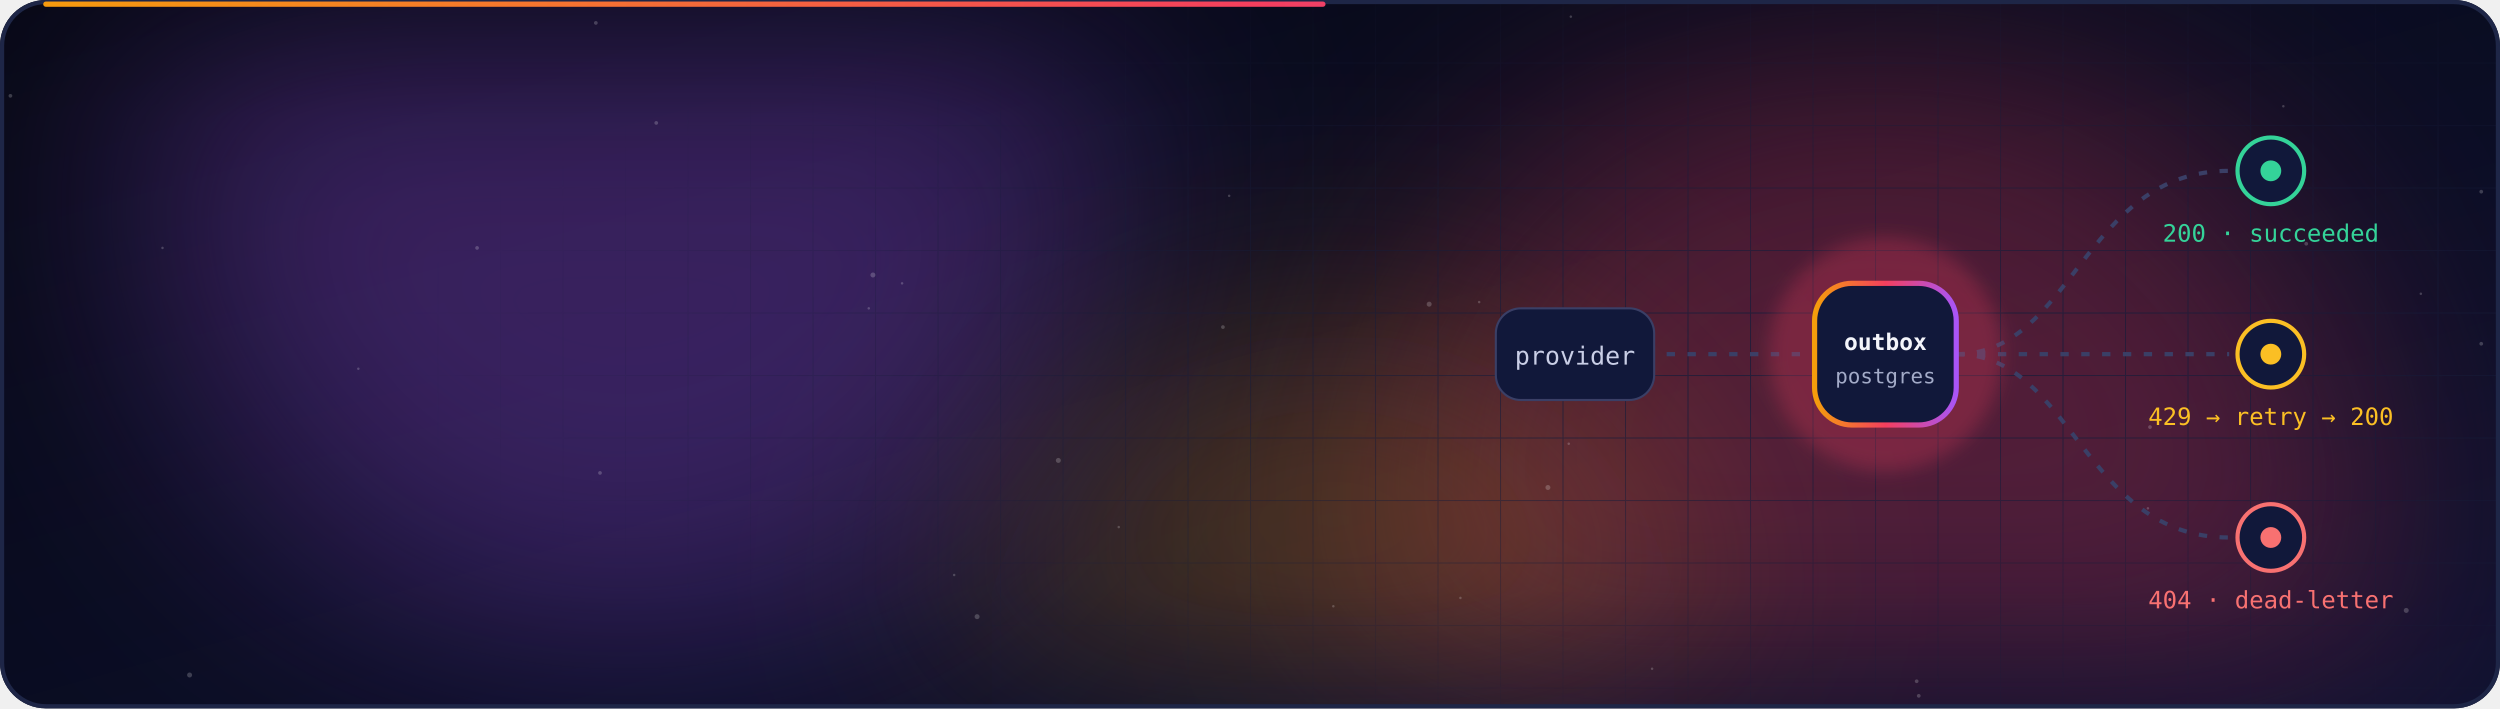
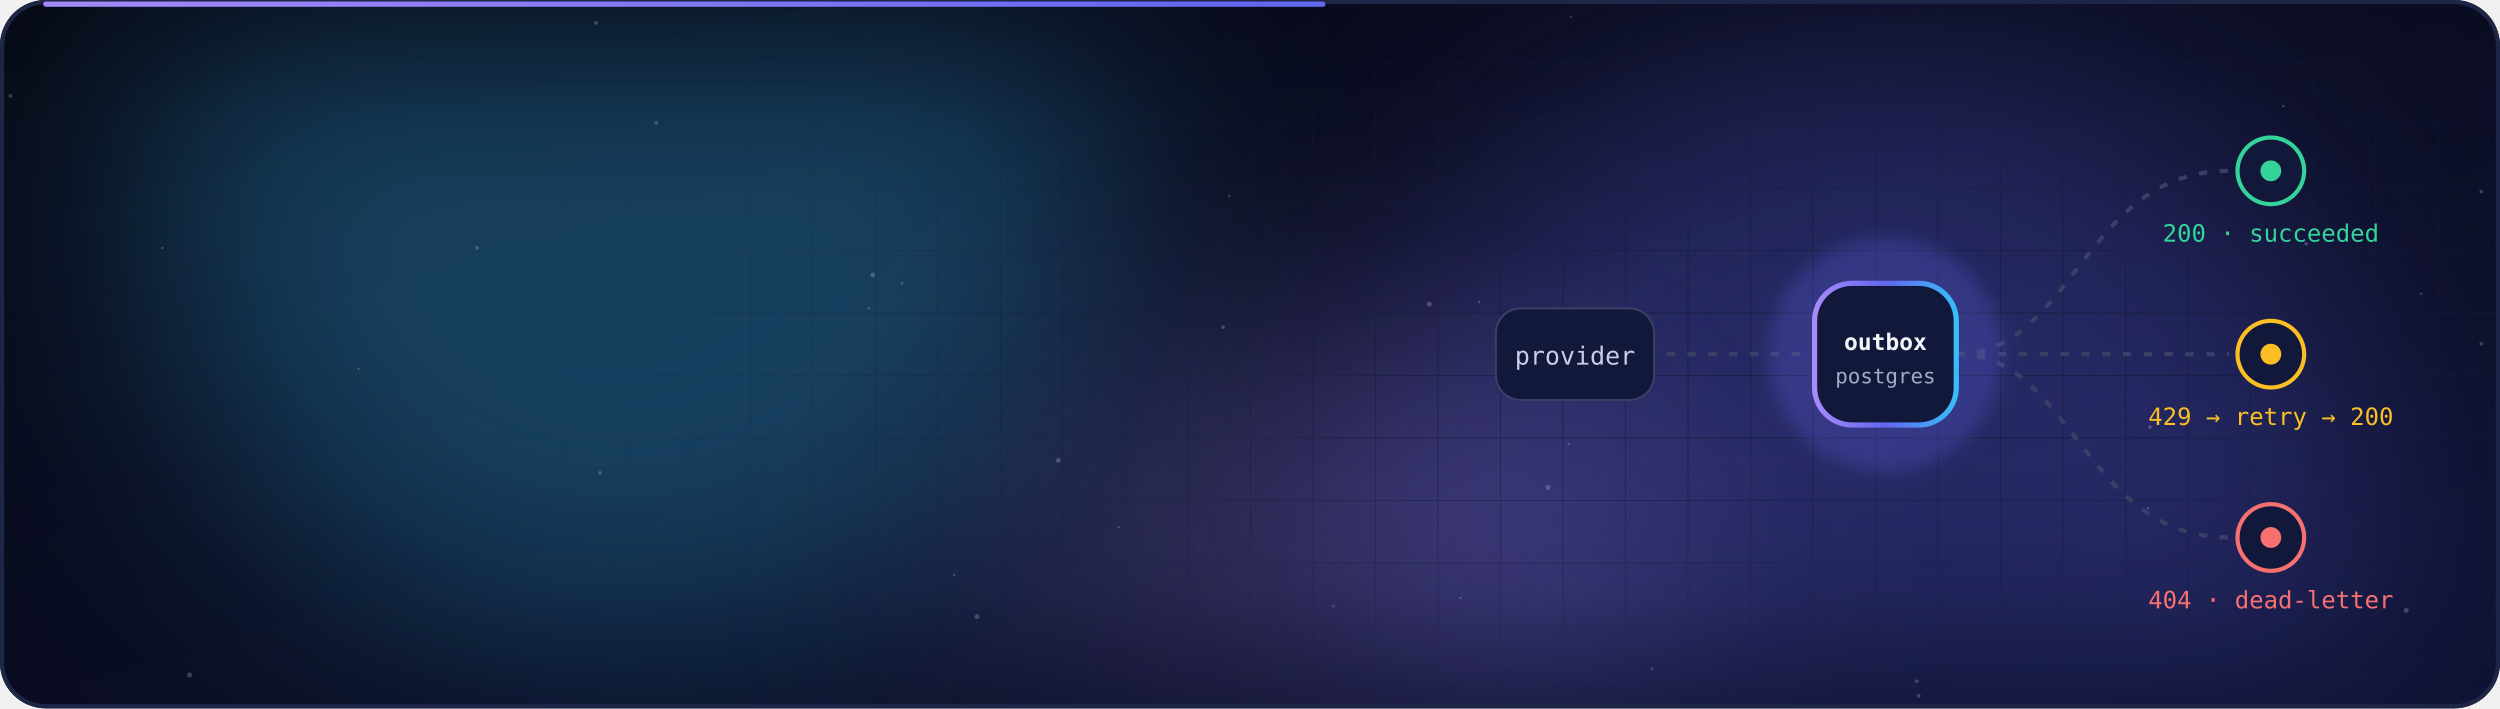
<svg xmlns="http://www.w3.org/2000/svg" viewBox="0 0 1200 340" width="1200" height="340" role="img" aria-label="RelayForge: Nothing a provider sends you gets lost.">
  <style>
    .fade { opacity: 0; animation: in .9s cubic-bezier(.2,.7,.2,1) forwards; }
    @keyframes in { from { opacity: 0; transform: translateY(10px); } to { opacity: 1; transform: none; } }
  </style>
  <defs>
    <linearGradient id="bg" x1="0" y1="0" x2="1" y2="1">
      <stop offset="0" stop-color="#060814" />
      <stop offset="1" stop-color="#0D1130" />
    </linearGradient>
    <linearGradient id="ng" gradientUnits="userSpaceOnUse" x1="0" y1="0" x2="520" y2="0" spreadMethod="reflect">
-       <stop offset="0" stop-color="#F59E0B" />
-       <stop offset=".5" stop-color="#F43F5E" />
-       <stop offset="1" stop-color="#A855F7" />
+       <stop offset="0" stop-color="#A78BFA" />
+       <stop offset=".5" stop-color="#6366F1" />
+       <stop offset="1" stop-color="#38BDF8" />
      <animateTransform attributeName="gradientTransform" type="translate" values="0;520;0" dur="8s" repeatCount="indefinite" />
    </linearGradient>
    <linearGradient id="sw" x1="0" x2="1">
-       <stop offset="0" stop-color="#F59E0B" />
-       <stop offset=".5" stop-color="#F43F5E" />
-       <stop offset="1" stop-color="#A855F7" />
+       <stop offset="0" stop-color="#A78BFA" />
+       <stop offset=".5" stop-color="#6366F1" />
+       <stop offset="1" stop-color="#38BDF8" />
    </linearGradient>
    <filter id="blur" x="-50%" y="-50%" width="200%" height="200%">
      <feGaussianBlur stdDeviation="60" />
    </filter>
    <filter id="soft" x="-50%" y="-50%" width="200%" height="200%">
      <feGaussianBlur stdDeviation="4" />
    </filter>
    <pattern id="grid" width="30" height="30" patternUnits="userSpaceOnUse">
      <path d="M30 0H0V30" fill="none" stroke="#161C3A" stroke-width="1" />
    </pattern>
    <radialGradient id="gm" cx=".75" cy=".5" r=".6">
      <stop offset="0" stop-color="#fff" stop-opacity=".8" />
      <stop offset="1" stop-color="#fff" stop-opacity="0" />
    </radialGradient>
    <mask id="mask">
      <rect width="1200" height="340" fill="url(#gm)" />
    </mask>
    <clipPath id="clip">
      <rect width="1200" height="340" rx="22" />
    </clipPath>
  </defs>
  <g clip-path="url(#clip)">
    <rect width="1200" height="340" fill="url(#bg)" />
-     <circle cx="300" cy="80" r="230" fill="#A855F7" opacity=".30" filter="url(#blur)">
+     <circle cx="300" cy="80" r="230" fill="#38BDF8" opacity=".30" filter="url(#blur)">
      <animate attributeName="cx" values="300;460;300" dur="16s" repeatCount="indefinite" />
    </circle>
-     <circle cx="900" cy="260" r="240" fill="#F43F5E" opacity=".30" filter="url(#blur)">
+     <circle cx="900" cy="260" r="240" fill="#6366F1" opacity=".30" filter="url(#blur)">
      <animate attributeName="cy" values="260;160;260" dur="13s" repeatCount="indefinite" />
    </circle>
-     <circle cx="640" cy="330" r="170" fill="#F59E0B" opacity=".25" filter="url(#blur)">
+     <circle cx="640" cy="330" r="170" fill="#A78BFA" opacity=".25" filter="url(#blur)">
      <animate attributeName="cx" values="640;760;640" dur="11s" repeatCount="indefinite" />
    </circle>
    <rect width="1200" height="340" fill="url(#grid)" mask="url(#mask)" />
    <circle cx="686" cy="146" r="1.2" fill="#fff" opacity=".2">
      <animate attributeName="opacity" values=".1;.8;.1" dur="2.6s" begin="-2.3s" repeatCount="indefinite" />
    </circle>
    <circle cx="590" cy="94" r="0.6" fill="#fff" opacity=".2">
      <animate attributeName="opacity" values=".1;.8;.1" dur="2.6s" begin="-2.5s" repeatCount="indefinite" />
    </circle>
    <circle cx="91" cy="324" r="1.2" fill="#fff" opacity=".2">
      <animate attributeName="opacity" values=".1;.8;.1" dur="6.0s" begin="-0.2s" repeatCount="indefinite" />
    </circle>
    <circle cx="1032" cy="205" r="0.9" fill="#fff" opacity=".2">
      <animate attributeName="opacity" values=".1;.8;.1" dur="4.0s" begin="-4.1s" repeatCount="indefinite" />
    </circle>
    <circle cx="315" cy="59" r="0.9" fill="#fff" opacity=".2">
      <animate attributeName="opacity" values=".1;.8;.1" dur="4.8s" begin="-0.7s" repeatCount="indefinite" />
    </circle>
    <circle cx="921" cy="334" r="0.9" fill="#fff" opacity=".2">
      <animate attributeName="opacity" values=".1;.8;.1" dur="4.6s" begin="-0.2s" repeatCount="indefinite" />
    </circle>
    <circle cx="5" cy="46" r="0.9" fill="#fff" opacity=".2">
      <animate attributeName="opacity" values=".1;.8;.1" dur="4.4s" begin="-3.9s" repeatCount="indefinite" />
    </circle>
    <circle cx="288" cy="227" r="0.9" fill="#fff" opacity=".2">
      <animate attributeName="opacity" values=".1;.8;.1" dur="4.0s" begin="-0.3s" repeatCount="indefinite" />
    </circle>
    <circle cx="701" cy="287" r="0.6" fill="#fff" opacity=".2">
      <animate attributeName="opacity" values=".1;.8;.1" dur="5.4s" begin="-4.8s" repeatCount="indefinite" />
    </circle>
    <circle cx="286" cy="11" r="0.9" fill="#fff" opacity=".2">
      <animate attributeName="opacity" values=".1;.8;.1" dur="5.4s" begin="-3.3s" repeatCount="indefinite" />
    </circle>
    <circle cx="640" cy="291" r="0.6" fill="#fff" opacity=".2">
      <animate attributeName="opacity" values=".1;.8;.1" dur="3.8s" begin="-4.7s" repeatCount="indefinite" />
    </circle>
    <circle cx="1096" cy="51" r="0.6" fill="#fff" opacity=".2">
      <animate attributeName="opacity" values=".1;.8;.1" dur="4.0s" begin="-4.9s" repeatCount="indefinite" />
    </circle>
    <circle cx="229" cy="119" r="0.9" fill="#fff" opacity=".2">
      <animate attributeName="opacity" values=".1;.8;.1" dur="4.1s" begin="-3.4s" repeatCount="indefinite" />
    </circle>
    <circle cx="172" cy="177" r="0.6" fill="#fff" opacity=".2">
      <animate attributeName="opacity" values=".1;.8;.1" dur="3.4s" begin="-1.5s" repeatCount="indefinite" />
    </circle>
    <circle cx="793" cy="321" r="0.6" fill="#fff" opacity=".2">
      <animate attributeName="opacity" values=".1;.8;.1" dur="5.2s" begin="-2.4s" repeatCount="indefinite" />
    </circle>
    <circle cx="417" cy="148" r="0.6" fill="#fff" opacity=".2">
      <animate attributeName="opacity" values=".1;.8;.1" dur="4.4s" begin="-0.2s" repeatCount="indefinite" />
    </circle>
    <circle cx="1076" cy="82" r="0.9" fill="#fff" opacity=".2">
      <animate attributeName="opacity" values=".1;.8;.1" dur="4.1s" begin="-2.9s" repeatCount="indefinite" />
    </circle>
    <circle cx="469" cy="296" r="1.2" fill="#fff" opacity=".2">
      <animate attributeName="opacity" values=".1;.8;.1" dur="5.6s" begin="-3.7s" repeatCount="indefinite" />
    </circle>
    <circle cx="1191" cy="92" r="0.9" fill="#fff" opacity=".2">
      <animate attributeName="opacity" values=".1;.8;.1" dur="4.6s" begin="-0.3s" repeatCount="indefinite" />
    </circle>
    <circle cx="587" cy="157" r="0.9" fill="#fff" opacity=".2">
      <animate attributeName="opacity" values=".1;.8;.1" dur="3.0s" begin="-2.7s" repeatCount="indefinite" />
    </circle>
    <circle cx="419" cy="132" r="1.2" fill="#fff" opacity=".2">
      <animate attributeName="opacity" values=".1;.8;.1" dur="3.1s" begin="-2.2s" repeatCount="indefinite" />
    </circle>
    <circle cx="1162" cy="141" r="0.6" fill="#fff" opacity=".2">
      <animate attributeName="opacity" values=".1;.8;.1" dur="5.6s" begin="-2.2s" repeatCount="indefinite" />
    </circle>
    <circle cx="78" cy="119" r="0.6" fill="#fff" opacity=".2">
      <animate attributeName="opacity" values=".1;.8;.1" dur="2.9s" begin="-2.3s" repeatCount="indefinite" />
    </circle>
    <circle cx="1191" cy="165" r="0.9" fill="#fff" opacity=".2">
      <animate attributeName="opacity" values=".1;.8;.1" dur="5.5s" begin="-3.9s" repeatCount="indefinite" />
    </circle>
    <circle cx="1107" cy="117" r="0.9" fill="#fff" opacity=".2">
      <animate attributeName="opacity" values=".1;.8;.1" dur="5.6s" begin="-3.5s" repeatCount="indefinite" />
    </circle>
    <circle cx="508" cy="221" r="1.2" fill="#fff" opacity=".2">
      <animate attributeName="opacity" values=".1;.8;.1" dur="3.0s" begin="-1.2s" repeatCount="indefinite" />
    </circle>
    <circle cx="743" cy="234" r="1.2" fill="#fff" opacity=".2">
      <animate attributeName="opacity" values=".1;.8;.1" dur="5.7s" begin="-2.9s" repeatCount="indefinite" />
    </circle>
    <circle cx="754" cy="8" r="0.6" fill="#fff" opacity=".2">
      <animate attributeName="opacity" values=".1;.8;.1" dur="5.9s" begin="-2.2s" repeatCount="indefinite" />
    </circle>
    <circle cx="1031" cy="244" r="0.6" fill="#fff" opacity=".2">
      <animate attributeName="opacity" values=".1;.8;.1" dur="2.7s" begin="-4.6s" repeatCount="indefinite" />
    </circle>
    <circle cx="920" cy="327" r="0.9" fill="#fff" opacity=".2">
      <animate attributeName="opacity" values=".1;.8;.1" dur="3.1s" begin="-2.4s" repeatCount="indefinite" />
    </circle>
    <circle cx="433" cy="136" r="0.6" fill="#fff" opacity=".2">
      <animate attributeName="opacity" values=".1;.8;.1" dur="6.0s" begin="-0.9s" repeatCount="indefinite" />
    </circle>
    <circle cx="710" cy="145" r="0.6" fill="#fff" opacity=".2">
      <animate attributeName="opacity" values=".1;.8;.1" dur="4.9s" begin="-1.5s" repeatCount="indefinite" />
    </circle>
    <circle cx="1155" cy="293" r="1.2" fill="#fff" opacity=".2">
      <animate attributeName="opacity" values=".1;.8;.1" dur="5.4s" begin="-3.6s" repeatCount="indefinite" />
    </circle>
    <circle cx="537" cy="253" r="0.6" fill="#fff" opacity=".2">
      <animate attributeName="opacity" values=".1;.8;.1" dur="3.4s" begin="-1.8s" repeatCount="indefinite" />
    </circle>
    <circle cx="753" cy="213" r="0.6" fill="#fff" opacity=".2">
      <animate attributeName="opacity" values=".1;.8;.1" dur="4.0s" begin="-2.0s" repeatCount="indefinite" />
    </circle>
    <circle cx="458" cy="276" r="0.6" fill="#fff" opacity=".2">
      <animate attributeName="opacity" values=".1;.8;.1" dur="2.7s" begin="-2.1s" repeatCount="indefinite" />
    </circle>
    <path id="in" d="M770 170 H871" stroke="#3A3F66" stroke-width="2" stroke-dasharray="4 6" fill="none">
      <animate attributeName="stroke-dashoffset" values="0;-20" dur="1s" repeatCount="indefinite" />
    </path>
    <path id="d0" d="M939 170 C 995 170, 1000 82, 1070 82" stroke="#3A3F66" stroke-width="2" stroke-dasharray="4 6" fill="none">
      <animate attributeName="stroke-dashoffset" values="0;-20" dur="1s" repeatCount="indefinite" />
    </path>
    <circle cx="1090" cy="82" r="16" fill="#11183A" stroke="#34D399" stroke-width="2" />
    <circle cx="1090" cy="82" r="5" fill="#34D399" />
    <circle cx="1090" cy="82" r="16" fill="none" stroke="#34D399" opacity="0">
      <animate attributeName="r" values="16;30" dur="3s" begin="1.4s" repeatCount="indefinite" />
      <animate attributeName="opacity" values=".8;0" dur="3s" begin="1.4s" repeatCount="indefinite" />
    </circle>
    <text x="1090" y="116" text-anchor="middle" font-family="ui-monospace, SFMono-Regular, &quot;JetBrains Mono&quot;, Menlo, Consolas, monospace" font-size="11.5" fill="#34D399">200 · succeeded</text>
    <circle r="4.5" fill="#34D399">
      <animateMotion dur="3s" begin="0.0s" repeatCount="indefinite" keyPoints="0;0;1;1" keyTimes="0;.4;.8;1" calcMode="linear">
        <mpath href="#d0" />
      </animateMotion>
    </circle>
    <path id="d1" d="M939 170 C 995 170, 1000 170, 1070 170" stroke="#3A3F66" stroke-width="2" stroke-dasharray="4 6" fill="none">
      <animate attributeName="stroke-dashoffset" values="0;-20" dur="1s" repeatCount="indefinite" />
    </path>
    <circle cx="1090" cy="170" r="16" fill="#11183A" stroke="#FBBF24" stroke-width="2" />
    <circle cx="1090" cy="170" r="5" fill="#FBBF24" />
    <circle cx="1090" cy="170" r="16" fill="none" stroke="#FBBF24" opacity="0">
      <animate attributeName="r" values="16;30" dur="3s" begin="1.9s" repeatCount="indefinite" />
      <animate attributeName="opacity" values=".8;0" dur="3s" begin="1.9s" repeatCount="indefinite" />
    </circle>
    <text x="1090" y="204" text-anchor="middle" font-family="ui-monospace, SFMono-Regular, &quot;JetBrains Mono&quot;, Menlo, Consolas, monospace" font-size="11.5" fill="#FBBF24">429 → retry → 200</text>
    <circle r="4.5" fill="#FBBF24">
      <animateMotion dur="3s" begin="0.5s" repeatCount="indefinite" keyPoints="0;0;1;1" keyTimes="0;.4;.8;1" calcMode="linear">
        <mpath href="#d1" />
      </animateMotion>
    </circle>
    <path id="d2" d="M939 170 C 995 170, 1000 258, 1070 258" stroke="#3A3F66" stroke-width="2" stroke-dasharray="4 6" fill="none">
      <animate attributeName="stroke-dashoffset" values="0;-20" dur="1s" repeatCount="indefinite" />
    </path>
    <circle cx="1090" cy="258" r="16" fill="#11183A" stroke="#F87171" stroke-width="2" />
    <circle cx="1090" cy="258" r="5" fill="#F87171" />
    <circle cx="1090" cy="258" r="16" fill="none" stroke="#F87171" opacity="0">
      <animate attributeName="r" values="16;30" dur="3s" begin="2.4s" repeatCount="indefinite" />
      <animate attributeName="opacity" values=".8;0" dur="3s" begin="2.4s" repeatCount="indefinite" />
    </circle>
    <text x="1090" y="292" text-anchor="middle" font-family="ui-monospace, SFMono-Regular, &quot;JetBrains Mono&quot;, Menlo, Consolas, monospace" font-size="11.5" fill="#F87171">404 · dead-letter</text>
    <circle r="4.5" fill="#F87171">
      <animateMotion dur="3s" begin="1.0s" repeatCount="indefinite" keyPoints="0;0;1;1" keyTimes="0;.4;.8;1" calcMode="linear">
        <mpath href="#d2" />
      </animateMotion>
    </circle>
-     <circle r="5" fill="#F59E0B">
+     <circle r="5" fill="#A78BFA">
      <animateMotion dur="1.5s" repeatCount="indefinite" keyPoints="0;1;1" keyTimes="0;.8;1" calcMode="linear">
        <mpath href="#in" />
      </animateMotion>
    </circle>
    <rect x="718" y="148" width="76" height="44" rx="12" fill="#11183A" stroke="#3A3F66" />
    <text x="756" y="175" text-anchor="middle" font-family="ui-monospace, SFMono-Regular, &quot;JetBrains Mono&quot;, Menlo, Consolas, monospace" font-size="12" fill="#C9CEE6">provider</text>
-     <circle cx="905" cy="170" r="56" fill="#F43F5E" opacity=".25" filter="url(#soft)">
+     <circle cx="905" cy="170" r="56" fill="#6366F1" opacity=".25" filter="url(#soft)">
      <animate attributeName="r" values="46;60;46" dur="3s" repeatCount="indefinite" />
    </circle>
    <rect x="871" y="136" width="68" height="68" rx="18" fill="#11183A" stroke="url(#sw)" stroke-width="2.5" />
    <text x="905" y="168" text-anchor="middle" font-family="ui-monospace, SFMono-Regular, &quot;JetBrains Mono&quot;, Menlo, Consolas, monospace" font-size="11" font-weight="700" fill="#F4F5FB">outbox</text>
    <text x="905" y="184" text-anchor="middle" font-family="ui-monospace, SFMono-Regular, &quot;JetBrains Mono&quot;, Menlo, Consolas, monospace" font-size="10" fill="#A3ABC8">postgres</text>
    <text x="905" y="230" text-anchor="middle" font-family="ui-monospace, SFMono-Regular, &quot;JetBrains Mono&quot;, Menlo, Consolas, monospace" font-size="11.5" fill="#FBBF24" opacity="0">pending<animate attributeName="opacity" values="0;1;1;0;0" keyTimes="0;.05;.28;.33;1" dur="4.5s" begin="0.0s" repeatCount="indefinite" />
    </text>
    <text x="905" y="230" text-anchor="middle" font-family="ui-monospace, SFMono-Regular, &quot;JetBrains Mono&quot;, Menlo, Consolas, monospace" font-size="11.5" fill="#FBBF24" opacity="0">in_flight<animate attributeName="opacity" values="0;1;1;0;0" keyTimes="0;.05;.28;.33;1" dur="4.5s" begin="1.5s" repeatCount="indefinite" />
    </text>
    <text x="905" y="230" text-anchor="middle" font-family="ui-monospace, SFMono-Regular, &quot;JetBrains Mono&quot;, Menlo, Consolas, monospace" font-size="11.5" fill="#FBBF24" opacity="0">succeeded<animate attributeName="opacity" values="0;1;1;0;0" keyTimes="0;.05;.28;.33;1" dur="4.5s" begin="3.0s" repeatCount="indefinite" />
    </text>
  </g>
  <rect x="1" y="1" width="1198" height="338" rx="21" fill="none" stroke="#1E2647" stroke-width="2" />
  <rect x="2" y="2" width="1196" height="336" rx="20" fill="none" stroke="url(#sw)" stroke-width="2.5" stroke-linecap="round" stroke-dasharray="613 2451">
    <animate attributeName="stroke-dashoffset" values="0;-3064" dur="8s" repeatCount="indefinite" />
  </rect>
  <g class="fade" style="animation-delay:.1s">
-     <text x="64" y="76" font-family="ui-monospace, SFMono-Regular, &quot;JetBrains Mono&quot;, Menlo, Consolas, monospace" font-size="14" font-weight="700" fill="#F43F5E" letter-spacing="2.5">DURABLE WEBHOOK RELAY</text>
+     <text x="64" y="76" font-family="ui-monospace, SFMono-Regular, &quot;JetBrains Mono&quot;, Menlo, Consolas, monospace" font-size="14" font-weight="700" fill="#6366F1" letter-spacing="2.5">DURABLE WEBHOOK RELAY</text>
  </g>
  <g class="fade" style="animation-delay:.3s">
    <text x="60" y="152" font-family="-apple-system, &quot;Segoe UI&quot;, Inter, Helvetica, Arial, sans-serif" font-size="72" font-weight="800" letter-spacing="-2" fill="url(#ng)">RelayForge</text>
  </g>
  <g class="fade" style="animation-delay:.55s">
    <text x="64" y="194" font-family="-apple-system, &quot;Segoe UI&quot;, Inter, Helvetica, Arial, sans-serif" font-size="21" font-weight="600" fill="#F4F5FB">Nothing a provider sends you gets lost.</text>
    <text x="64" y="224" font-family="-apple-system, &quot;Segoe UI&quot;, Inter, Helvetica, Arial, sans-serif" font-size="15" fill="#A3ABC8">Transactional outbox · Postgres queue · retries, leases, dead-letter · replay anything</text>
  </g>
  <g class="fade" style="animation-delay:1.00s">
-     <rect x="64" y="262" width="100" height="30" rx="15" fill="#F43F5E" fill-opacity=".12" stroke="#F43F5E" stroke-opacity=".4" />
+     <rect x="64" y="262" width="100" height="30" rx="15" fill="#6366F1" fill-opacity=".12" stroke="#6366F1" stroke-opacity=".4" />
    <text x="114" y="282" text-anchor="middle" font-family="ui-monospace, SFMono-Regular, &quot;JetBrains Mono&quot;, Menlo, Consolas, monospace" font-size="13" fill="#E9ECF8">Node.js 24</text>
  </g>
  <g class="fade" style="animation-delay:1.08s">
-     <rect x="172" y="262" width="77" height="30" rx="15" fill="#F43F5E" fill-opacity=".12" stroke="#F43F5E" stroke-opacity=".4" />
+     <rect x="172" y="262" width="77" height="30" rx="15" fill="#6366F1" fill-opacity=".12" stroke="#6366F1" stroke-opacity=".4" />
    <text x="211" y="282" text-anchor="middle" font-family="ui-monospace, SFMono-Regular, &quot;JetBrains Mono&quot;, Menlo, Consolas, monospace" font-size="13" fill="#E9ECF8">Fastify</text>
  </g>
  <g class="fade" style="animation-delay:1.16s">
-     <rect x="257" y="262" width="123" height="30" rx="15" fill="#F43F5E" fill-opacity=".12" stroke="#F43F5E" stroke-opacity=".4" />
+     <rect x="257" y="262" width="123" height="30" rx="15" fill="#6366F1" fill-opacity=".12" stroke="#6366F1" stroke-opacity=".4" />
    <text x="319" y="282" text-anchor="middle" font-family="ui-monospace, SFMono-Regular, &quot;JetBrains Mono&quot;, Menlo, Consolas, monospace" font-size="13" fill="#E9ECF8">PostgreSQL 18</text>
  </g>
  <g class="fade" style="animation-delay:1.24s">
-     <rect x="388" y="262" width="85" height="30" rx="15" fill="#F43F5E" fill-opacity=".12" stroke="#F43F5E" stroke-opacity=".4" />
+     <rect x="388" y="262" width="85" height="30" rx="15" fill="#6366F1" fill-opacity=".12" stroke="#6366F1" stroke-opacity=".4" />
    <text x="430" y="282" text-anchor="middle" font-family="ui-monospace, SFMono-Regular, &quot;JetBrains Mono&quot;, Menlo, Consolas, monospace" font-size="13" fill="#E9ECF8">React 19</text>
  </g>
  <g class="fade" style="animation-delay:1.32s">
-     <rect x="481" y="262" width="70" height="30" rx="15" fill="#F43F5E" fill-opacity=".12" stroke="#F43F5E" stroke-opacity=".4" />
+     <rect x="481" y="262" width="70" height="30" rx="15" fill="#6366F1" fill-opacity=".12" stroke="#6366F1" stroke-opacity=".4" />
    <text x="516" y="282" text-anchor="middle" font-family="ui-monospace, SFMono-Regular, &quot;JetBrains Mono&quot;, Menlo, Consolas, monospace" font-size="13" fill="#E9ECF8">Docker</text>
  </g>
</svg>
